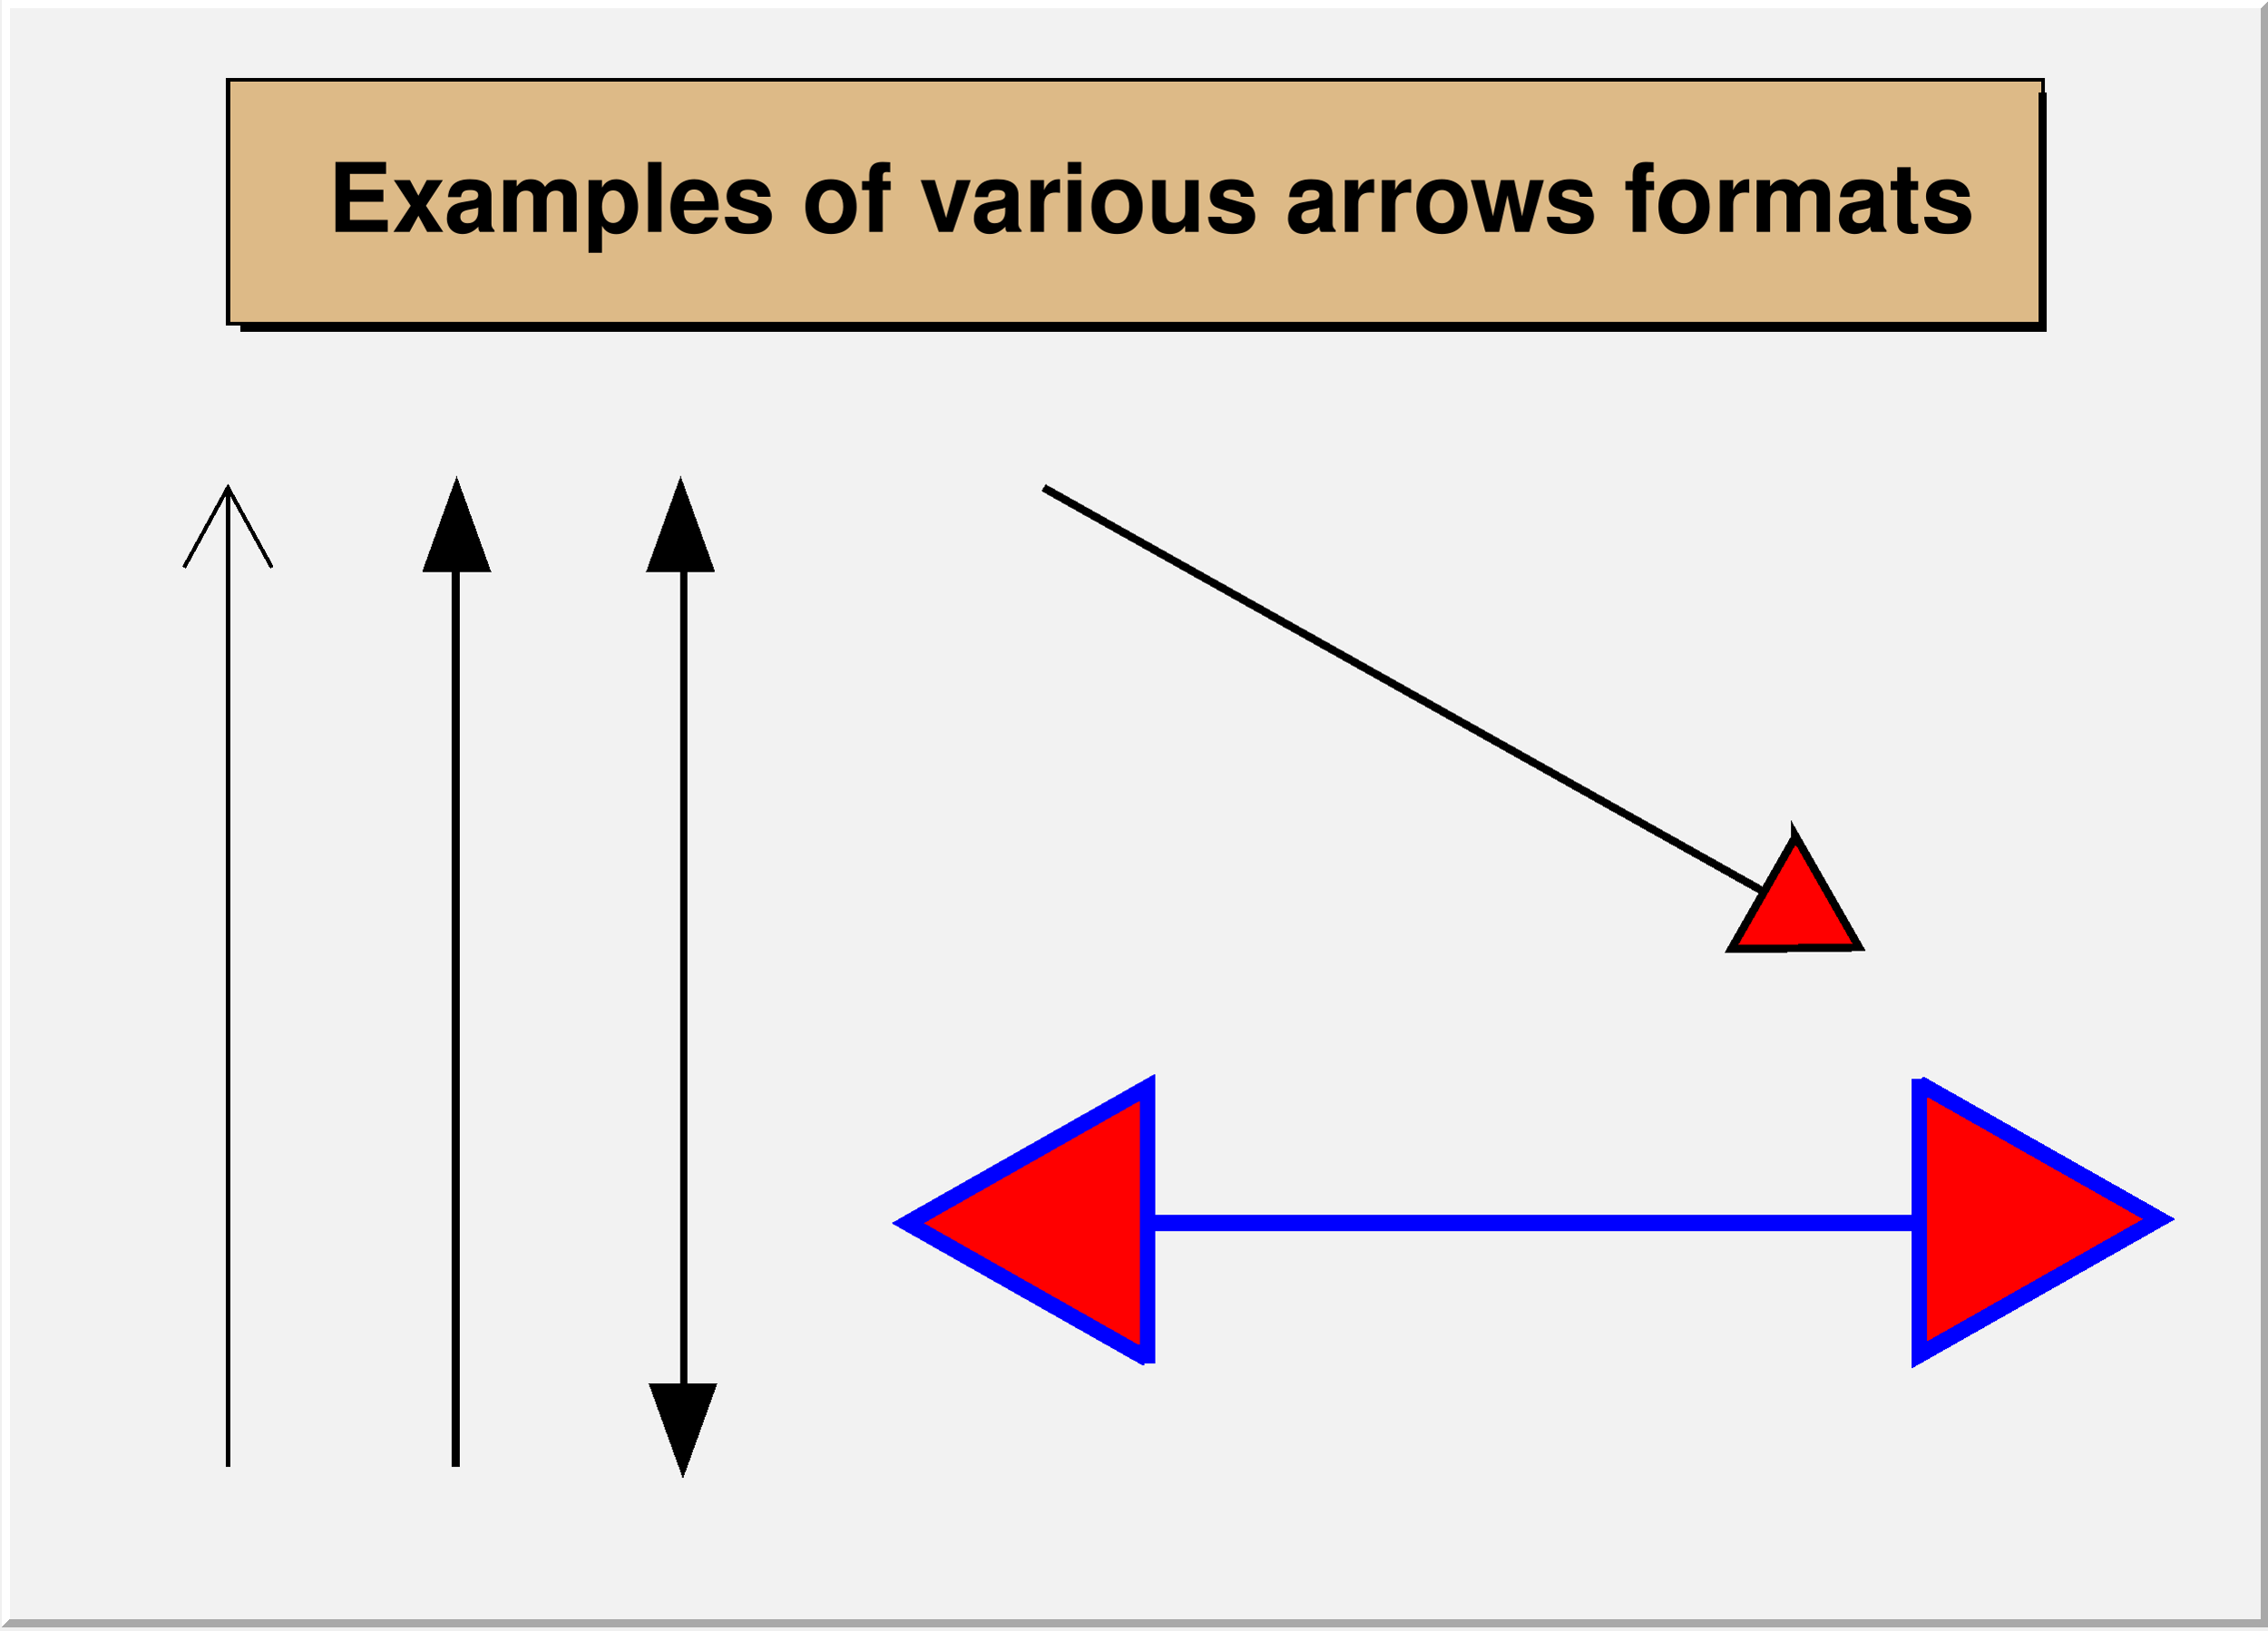
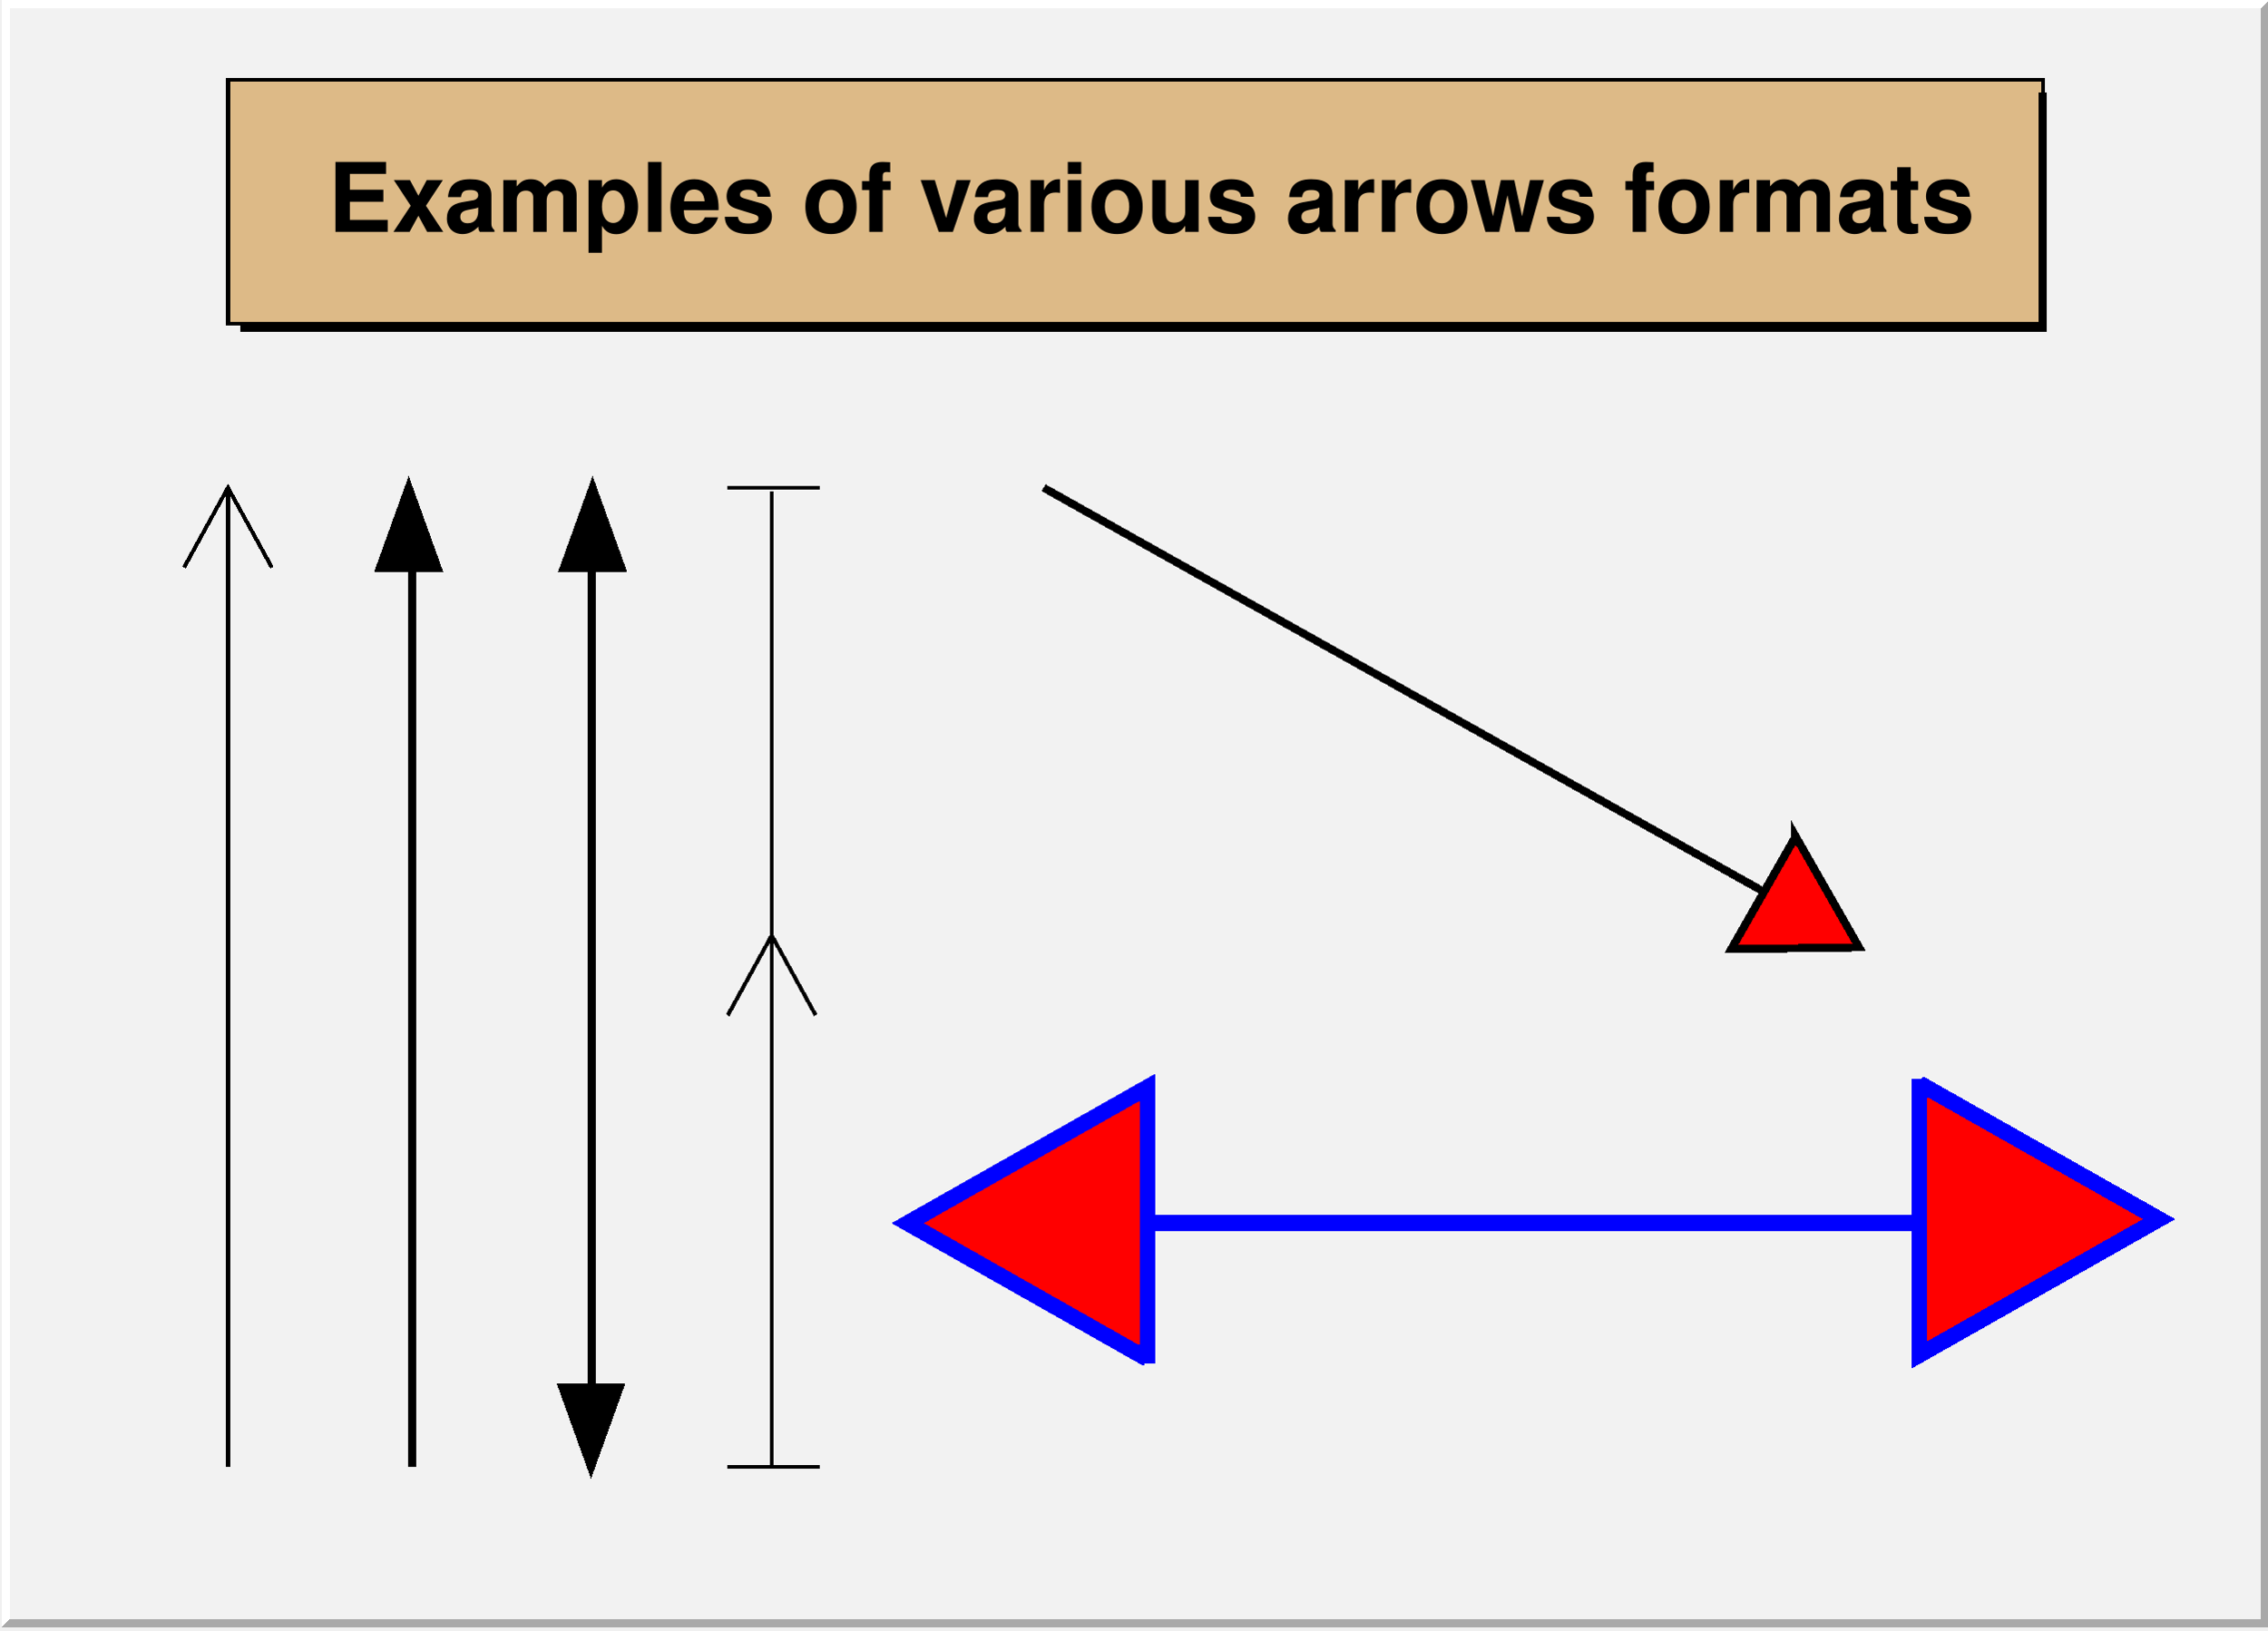
<svg xmlns="http://www.w3.org/2000/svg" width="567" height="408" viewBox="0 0 567 408" shape-rendering="crispEdges">
  <rect x="0.500" y="0" width="567" height="407" fill="#f2f2f2" />
  <path d="M0.500,407l 2.0, -2.0v -403h 563l 2.0, -2.0h -567v 407z" fill="white" />
  <path d="M0.500,407l 2.0, -2.0h 563v -403l 2.0, -2.0v 407h -567z" fill="#a9a9a9" />
  <rect x="57" y="20" width="454" height="61" fill="#ddba87" />
  <path d="M60,81v 2.1h 452v -60h -2.1v 58z" fill="black" />
  <path d="M57,81v -61h 454v 61h -454z" fill="none" stroke="black" />
  <text xml:space="preserve" x="82" y="58" fill="black" font-size="24" font-family="Helvetica" font-weight="bold">Examples of various arrows formats
</text>
  <path d="M57,367v -244" fill="none" stroke="black" />
  <path d="M46,142l 11, -20l 11, 20" fill="none" stroke="black" />
-   <path d="M114,367v -225" fill="none" stroke="black" stroke-width="2.0" />
-   <path d="M107,142l 7.2, -20l 7.2, 20z" fill="black" />
-   <path d="M107,142l 7.2, -20l 7.2, 20h -14z" fill="none" stroke="black" stroke-width="2.0" />
-   <path d="M171,347v -205" fill="none" stroke="black" stroke-width="2.0" />
-   <path d="M163,142l 7.2, -20l 7.2, 20z" fill="black" />
-   <path d="M163,142l 7.2, -20l 7.2, 20h -14z" fill="none" stroke="black" stroke-width="2.0" />
-   <path d="M178,347l -7.2, 20l -7.2, -20z" fill="black" />
-   <path d="M178,347l -7.2, 20l -7.2, -20h 14z" fill="none" stroke="black" stroke-width="2.0" />
+   <path d="M103,367v -225" fill="none" stroke="black" stroke-width="2.0" />
+   <path d="M95,142l 7.2, -20l 7.2, 20z" fill="black" />
+   <path d="M95,142l 7.2, -20l 7.2, 20h -14z" fill="none" stroke="black" stroke-width="2.0" />
+   <path d="M148,347v -205" fill="none" stroke="black" stroke-width="2.0" />
+   <path d="M141,142l 7.2, -20l 7.2, 20z" fill="black" />
+   <path d="M141,142l 7.2, -20l 7.2, 20h -14z" fill="none" stroke="black" stroke-width="2.0" />
+   <path d="M155,347l -7.2, 20l -7.2, -20z" fill="black" />
+   <path d="M155,347l -7.2, 20l -7.2, -20h 14z" fill="none" stroke="black" stroke-width="2.0" />
+   <path d="M182,367h 23M182,122h 23M193,367v -244" fill="none" stroke="black" />
+   <path d="M182,254l 11, -20l 11, 20" fill="none" stroke="black" />
  <path d="M261,122l 180, 101" fill="none" stroke="black" stroke-width="2.0" />
  <path d="M449,209l 16, 28l -32, 0.447z" fill="#ff0000" />
  <path d="M449,209l 16, 28l -32, 0.447l 16, -28z" fill="none" stroke="black" stroke-width="2.0" />
  <path d="M287,306h 193" fill="none" stroke="#0000ff" stroke-width="4.0" />
  <path d="M480,271l 60, 34l -60, 34z" fill="#ff0000" />
  <path d="M480,271l 60, 34l -60, 34v -69z" fill="none" stroke="#0000ff" stroke-width="4.0" />
  <path d="M287,340l -60, -34l 60, -34z" fill="#ff0000" />
  <path d="M287,340l -60, -34l 60, -34v 69z" fill="none" stroke="#0000ff" stroke-width="4.0" />
</svg>
